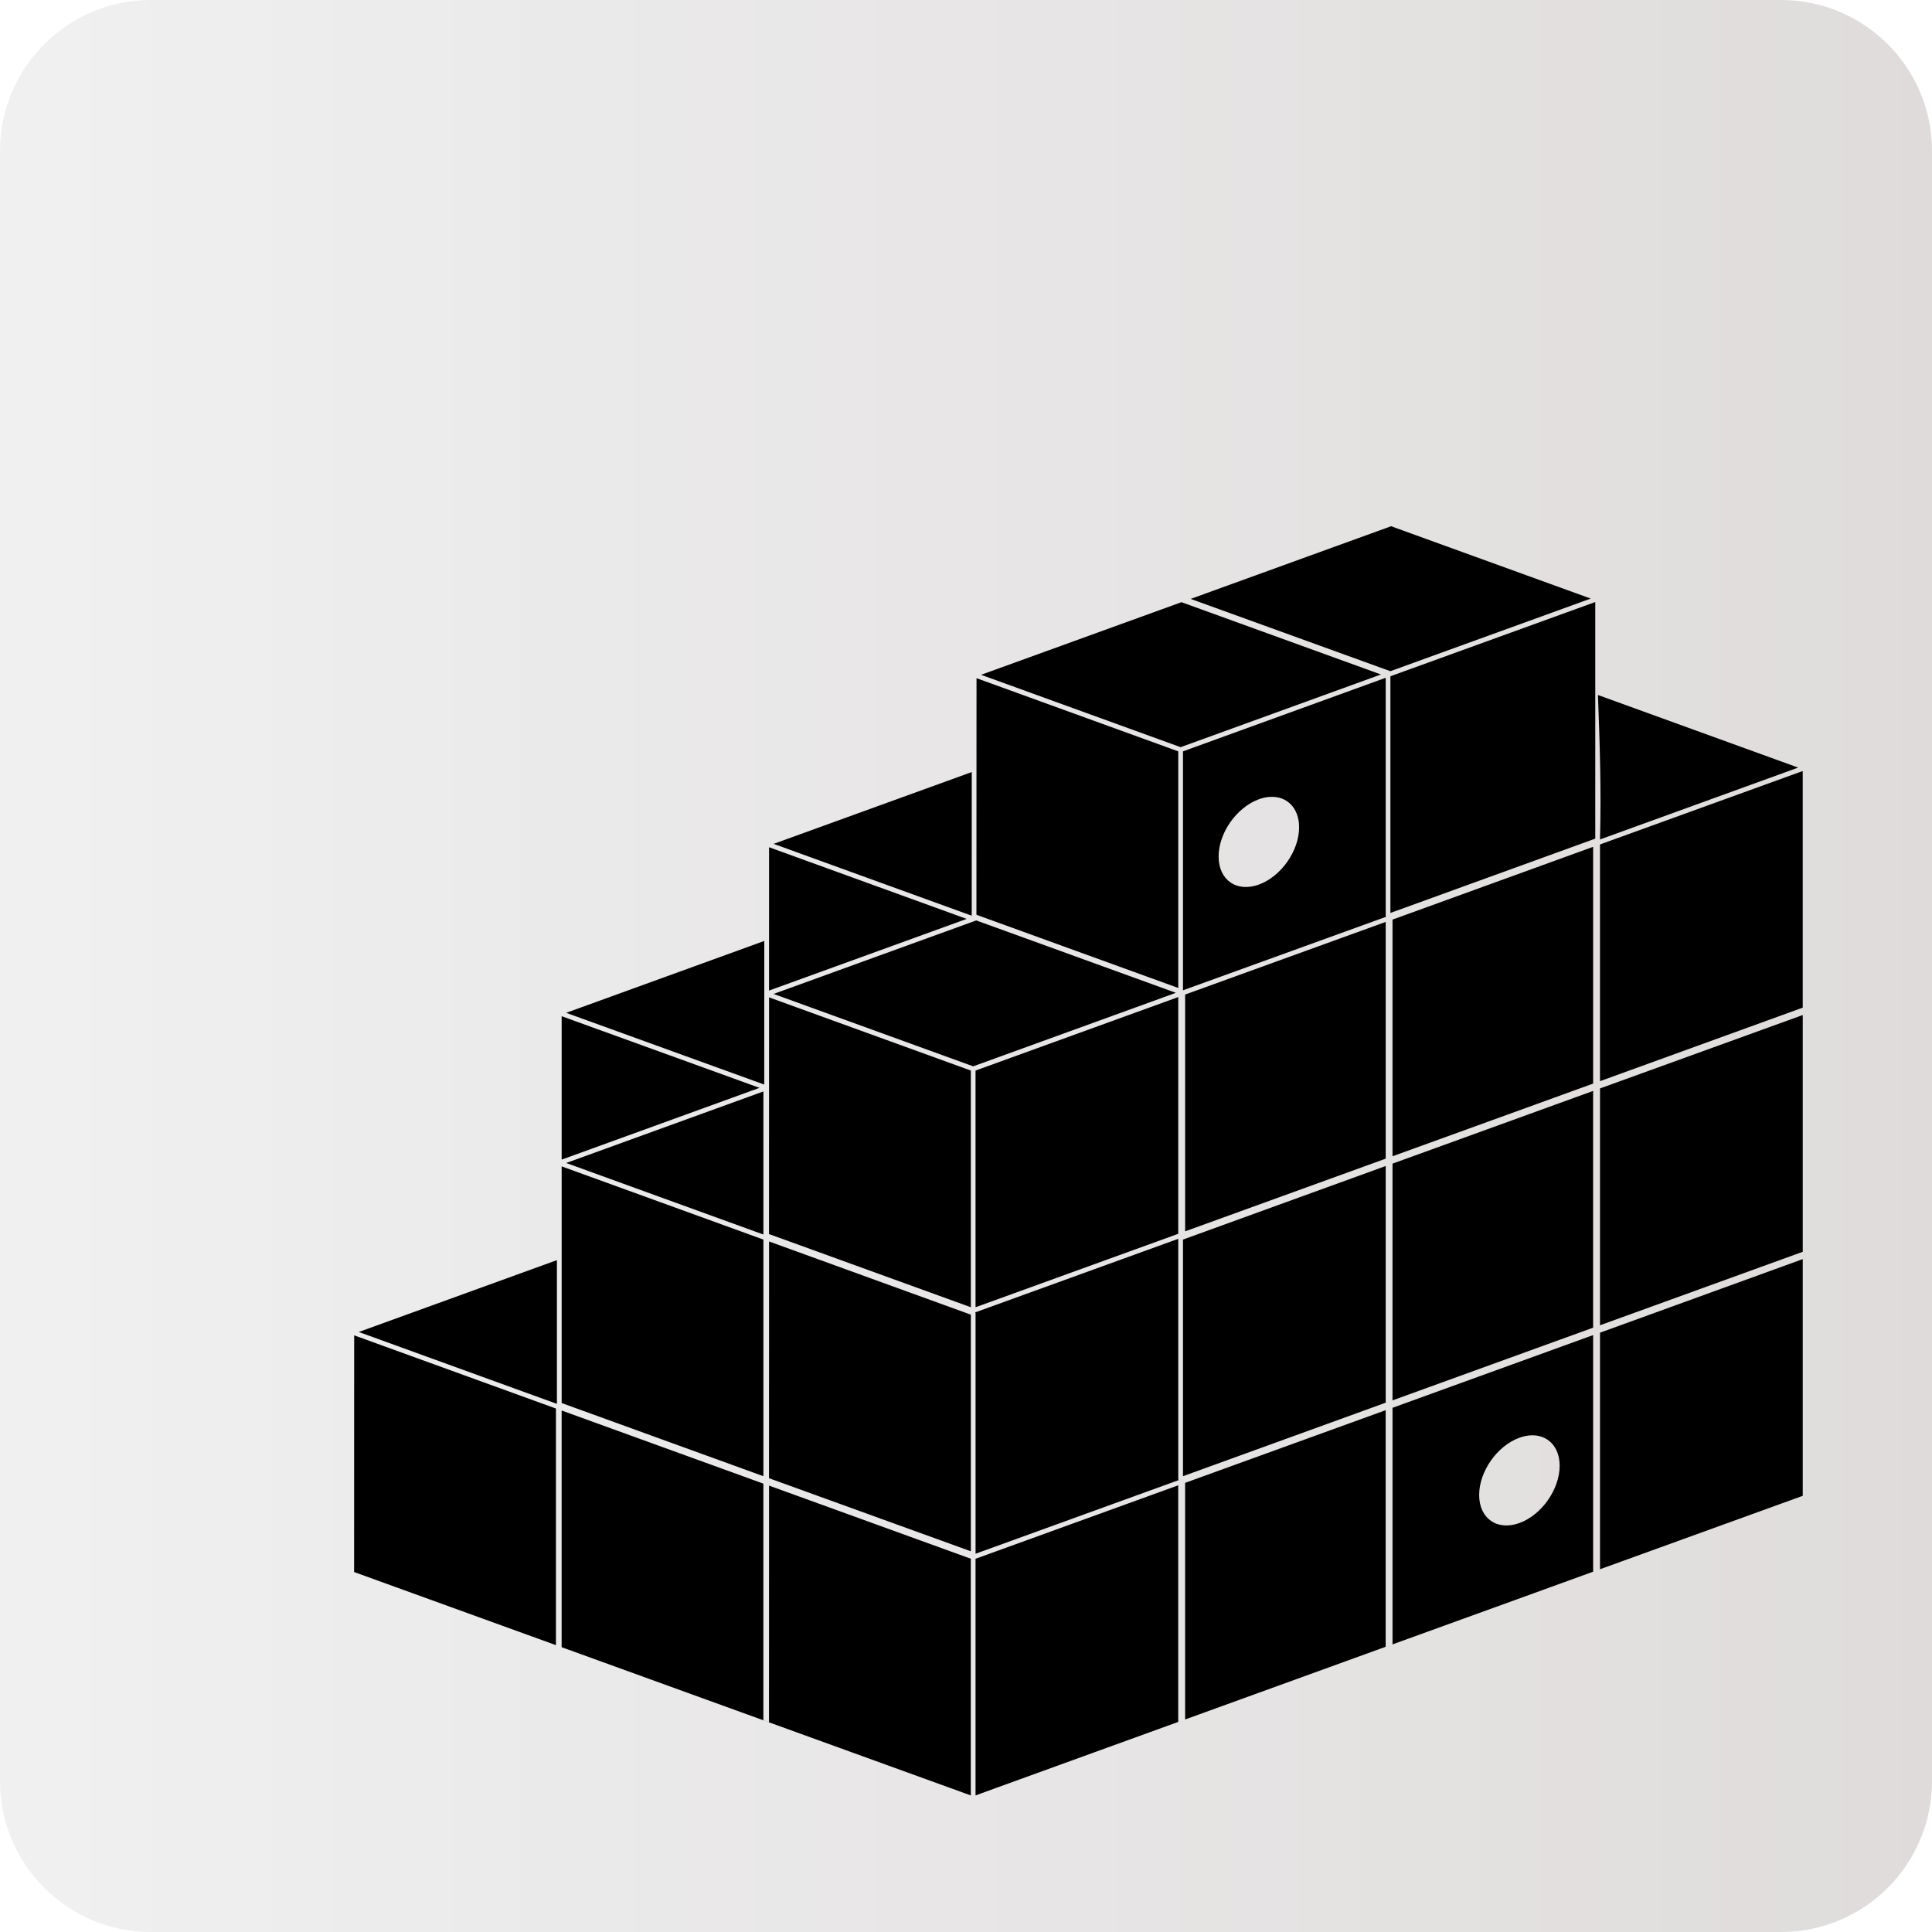
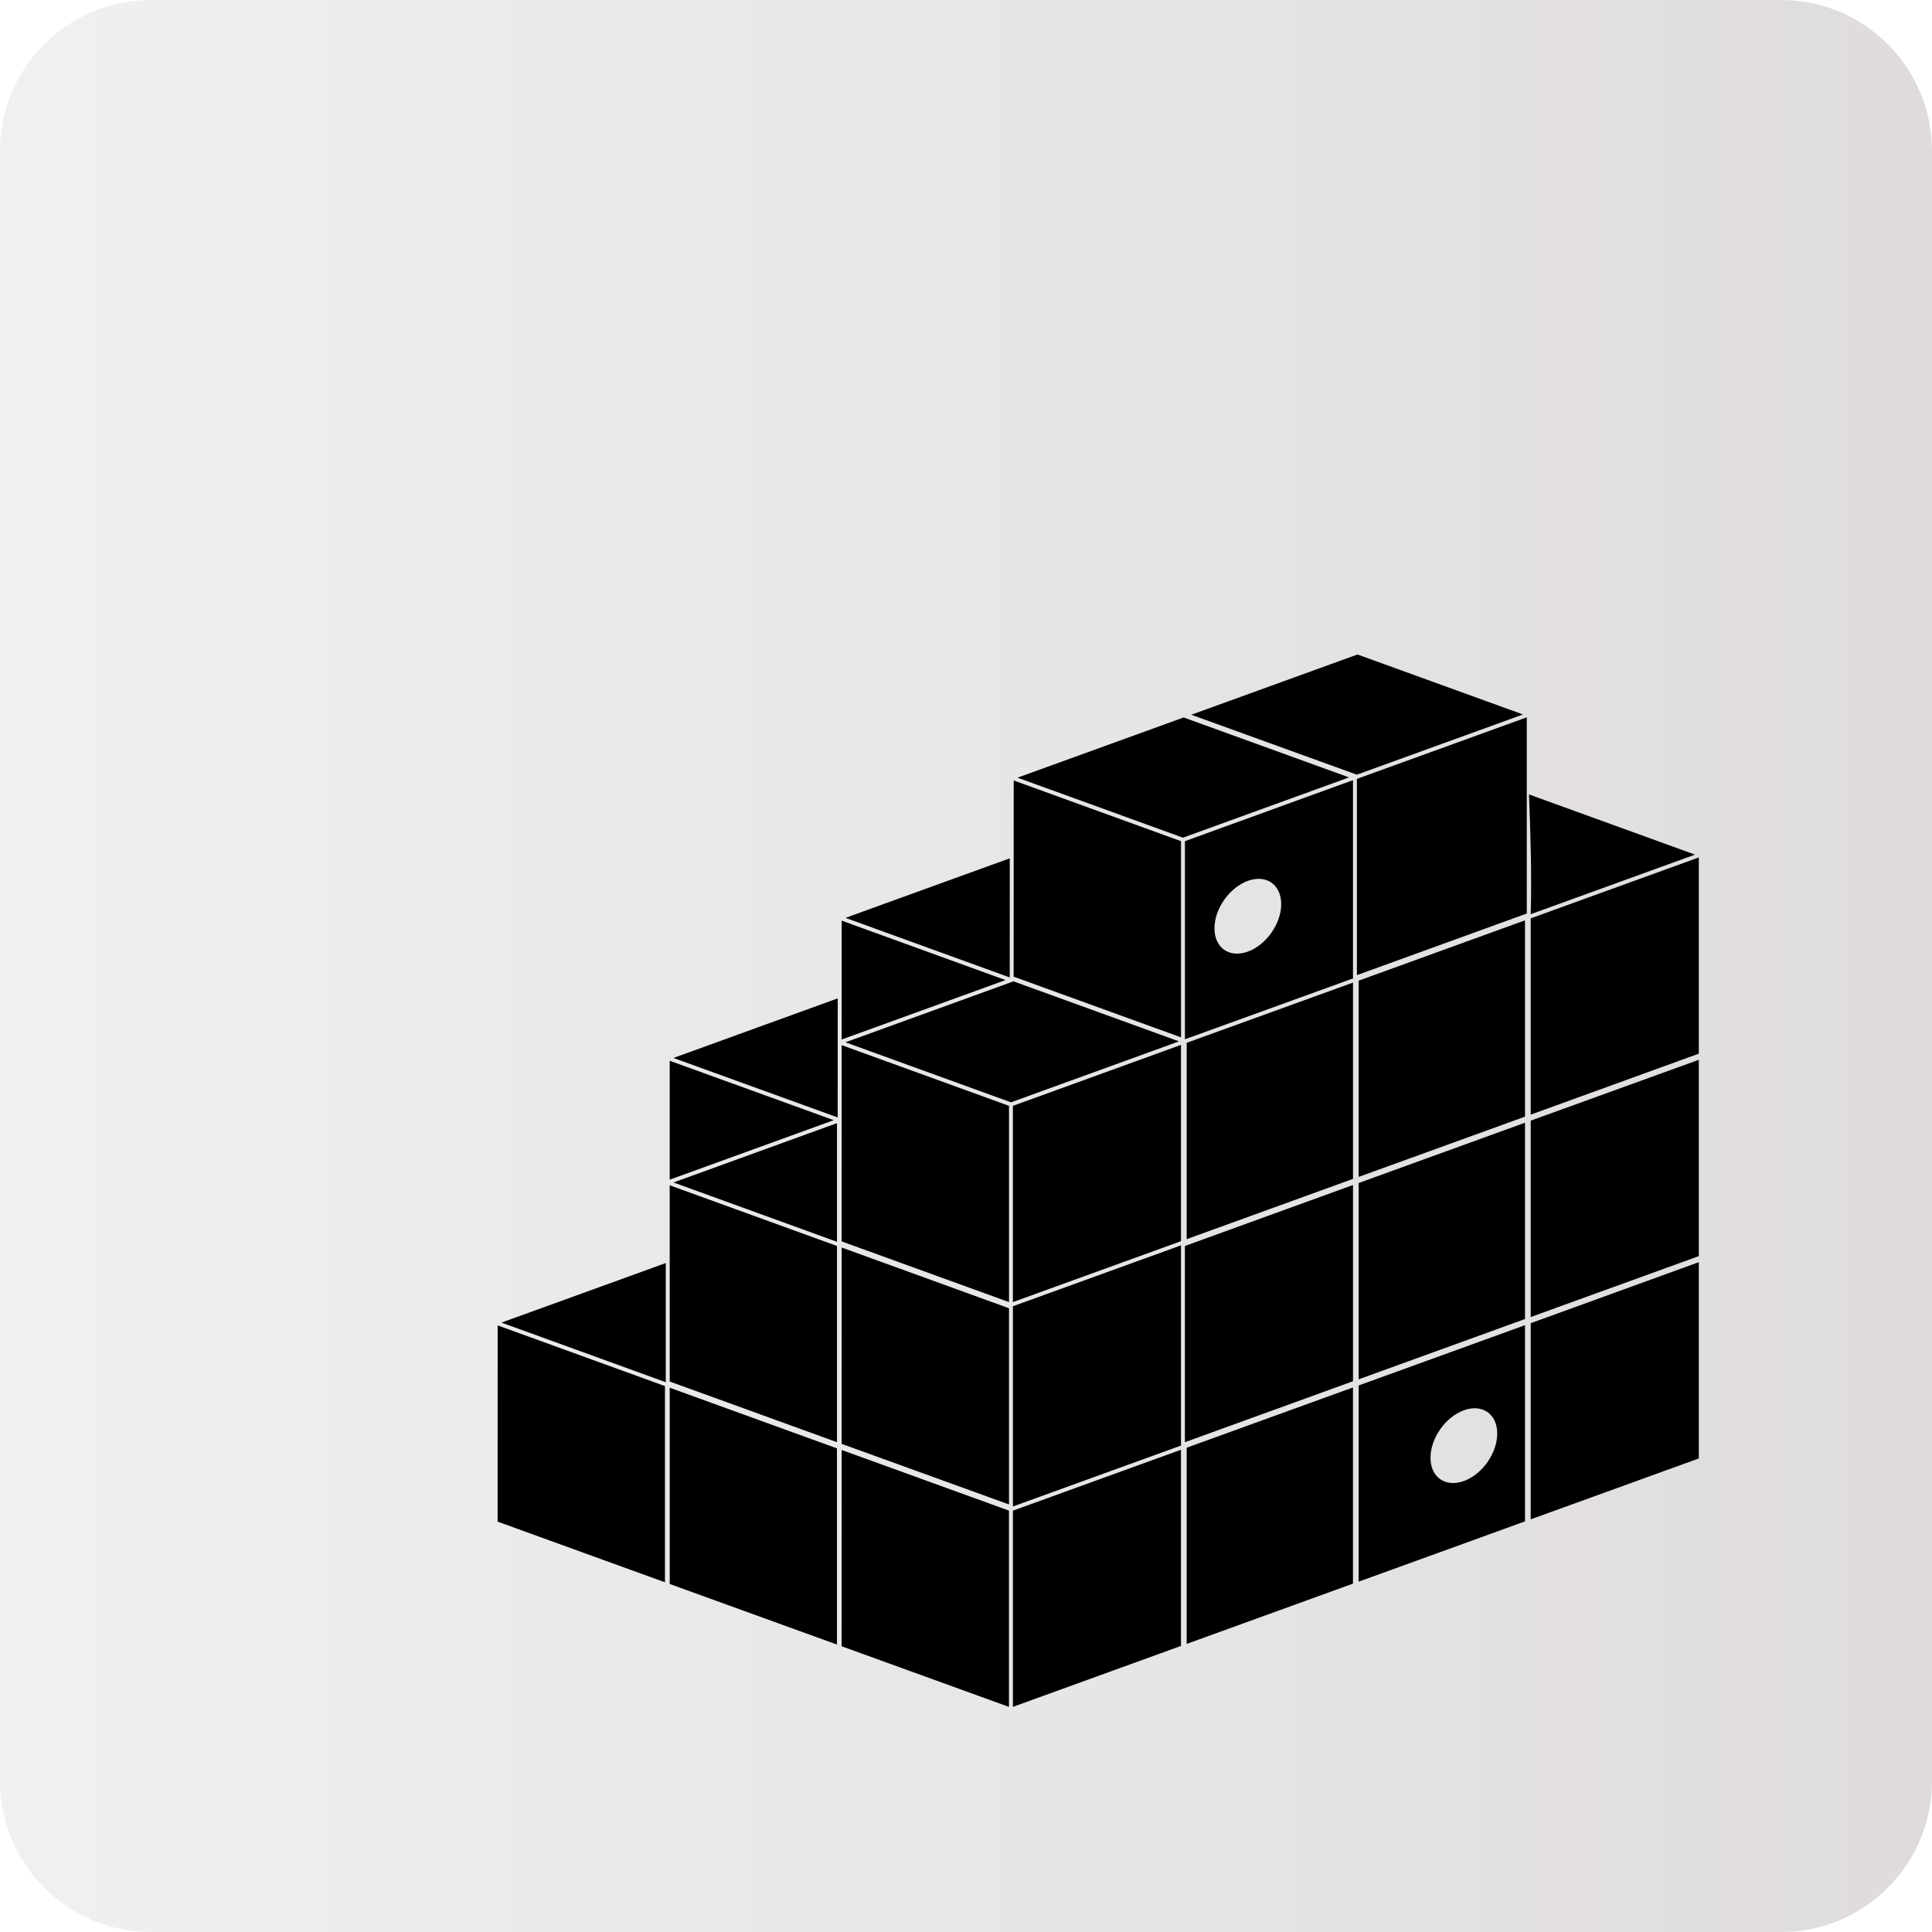
<svg xmlns="http://www.w3.org/2000/svg" width="1280" zoomAndPan="magnify" viewBox="0 0 960 960" height="1280" preserveAspectRatio="xMidYMid meet" version="1.0">
  <defs>
-     <clipPath id="a066df243b">
+     <clipPath id="6535c0014d">
      <path d="M 75 0 L 885 0 C 926.422 0 960 33.578 960 75 L 960 885 C 960 926.422 926.422 960 885 960 L 75 960 C 33.578 960 0 926.422 0 885 L 0 75 C 0 33.578 33.578 0 75 0 Z M 75 0 " clip-rule="nonzero" />
    </clipPath>
-     <linearGradient x1="0" gradientTransform="matrix(3.75, 0, 0, 3.75, 0.00000575, 0.00002)" y1="128" x2="256" gradientUnits="userSpaceOnUse" y2="128" id="549effe02d">
+     <linearGradient x1="0" gradientTransform="matrix(3.75, 0, 0, 3.75, 0.00000575, 0.00002)" y1="128" x2="256" gradientUnits="userSpaceOnUse" y2="128" id="410102cbef">
      <stop stop-opacity="1" stop-color="rgb(94.099%, 94.099%, 94.099%)" offset="0" />
      <stop stop-opacity="1" stop-color="rgb(93.996%, 93.971%, 93.971%)" offset="0.031" />
      <stop stop-opacity="1" stop-color="rgb(93.79%, 93.715%, 93.715%)" offset="0.062" />
      <stop stop-opacity="1" stop-color="rgb(93.584%, 93.459%, 93.459%)" offset="0.094" />
      <stop stop-opacity="1" stop-color="rgb(93.376%, 93.202%, 93.202%)" offset="0.125" />
      <stop stop-opacity="1" stop-color="rgb(93.17%, 92.946%, 92.946%)" offset="0.156" />
      <stop stop-opacity="1" stop-color="rgb(92.964%, 92.69%, 92.69%)" offset="0.188" />
      <stop stop-opacity="1" stop-color="rgb(92.758%, 92.433%, 92.433%)" offset="0.219" />
      <stop stop-opacity="1" stop-color="rgb(92.552%, 92.177%, 92.177%)" offset="0.25" />
      <stop stop-opacity="1" stop-color="rgb(92.346%, 91.92%, 91.92%)" offset="0.281" />
      <stop stop-opacity="1" stop-color="rgb(92.139%, 91.664%, 91.664%)" offset="0.312" />
      <stop stop-opacity="1" stop-color="rgb(91.933%, 91.409%, 91.409%)" offset="0.344" />
      <stop stop-opacity="1" stop-color="rgb(91.727%, 91.153%, 91.153%)" offset="0.375" />
      <stop stop-opacity="1" stop-color="rgb(91.521%, 90.897%, 90.897%)" offset="0.406" />
      <stop stop-opacity="1" stop-color="rgb(91.315%, 90.64%, 90.64%)" offset="0.438" />
      <stop stop-opacity="1" stop-color="rgb(91.109%, 90.384%, 90.384%)" offset="0.469" />
      <stop stop-opacity="1" stop-color="rgb(90.901%, 90.128%, 90.128%)" offset="0.5" />
      <stop stop-opacity="1" stop-color="rgb(90.695%, 89.871%, 89.871%)" offset="0.531" />
      <stop stop-opacity="1" stop-color="rgb(90.489%, 89.615%, 89.615%)" offset="0.562" />
      <stop stop-opacity="1" stop-color="rgb(90.283%, 89.359%, 89.359%)" offset="0.594" />
      <stop stop-opacity="1" stop-color="rgb(90.077%, 89.102%, 89.102%)" offset="0.625" />
      <stop stop-opacity="1" stop-color="rgb(89.871%, 88.846%, 88.846%)" offset="0.656" />
      <stop stop-opacity="1" stop-color="rgb(89.664%, 88.589%, 88.589%)" offset="0.688" />
      <stop stop-opacity="1" stop-color="rgb(89.458%, 88.333%, 88.333%)" offset="0.719" />
      <stop stop-opacity="1" stop-color="rgb(89.252%, 88.077%, 88.077%)" offset="0.75" />
      <stop stop-opacity="1" stop-color="rgb(89.046%, 87.82%, 87.82%)" offset="0.781" />
      <stop stop-opacity="1" stop-color="rgb(88.84%, 87.564%, 87.564%)" offset="0.812" />
      <stop stop-opacity="1" stop-color="rgb(88.634%, 87.309%, 87.309%)" offset="0.844" />
      <stop stop-opacity="1" stop-color="rgb(88.426%, 87.053%, 87.053%)" offset="0.875" />
      <stop stop-opacity="1" stop-color="rgb(88.22%, 86.797%, 86.797%)" offset="0.906" />
      <stop stop-opacity="1" stop-color="rgb(88.014%, 86.54%, 86.54%)" offset="0.938" />
      <stop stop-opacity="1" stop-color="rgb(87.808%, 86.284%, 86.284%)" offset="0.969" />
      <stop stop-opacity="1" stop-color="rgb(87.602%, 86.028%, 86.028%)" offset="1" />
    </linearGradient>
  </defs>
-   <g clip-path="url(#a066df243b)">
-     <rect x="-96" fill="url(#549effe02d)" width="1152" y="-96" height="1152" />
+   <g clip-path="url(#6535c0014d)">
+     <rect x="-96" fill="url(#410102cbef)" width="1152" y="-96" height="1152" />
  </g>
-   <path fill="#000000" d="M 691.23 261.48 L 591.637 297.594 L 690.859 333.512 L 790.418 297.43 Z M 792.68 299.145 L 690.887 336.035 L 690.887 453.637 L 792.68 416.715 Z M 587.066 299.223 L 487.492 335.305 L 586.648 371.266 L 686.188 335.141 Z M 688.543 336.789 L 587.82 373.352 L 587.82 492.074 L 688.824 455.512 L 688.543 455.309 L 688.543 336.781 Z M 485.23 336.988 L 485.184 454.547 L 585.477 490.914 L 585.477 373.348 Z M 794.016 345.34 C 794.879 368.945 795.723 392.395 795.031 417.125 L 893.504 381.414 Z M 895.766 383.117 L 795.031 419.609 L 795.031 537.227 L 895.766 500.691 Z M 482.859 383.637 L 384.418 419.312 L 482.84 455.008 L 482.863 383.633 Z M 631.461 395.941 L 631.473 395.941 C 639.609 395.676 645.52 401.582 645.52 411.09 C 645.52 422.793 636.566 435.531 625.523 439.543 C 614.48 443.539 605.523 437.301 605.523 425.59 C 605.523 413.879 614.484 401.168 625.523 397.148 C 627.438 396.43 629.418 396.027 631.461 395.941 M 791.613 420.789 L 691.938 456.941 L 691.938 574.543 L 791.613 538.434 Z M 382.148 420.984 L 382.137 465.867 L 382.137 465.898 L 382.125 492.211 L 480.328 456.602 Z M 485.09 457.359 L 384.395 493.879 L 483.57 529.852 L 584.281 493.324 Z M 688.547 458.098 L 588.883 494.188 L 588.883 611.844 L 688.547 575.73 Z M 379.781 467.551 L 281.324 503.27 L 379.754 538.914 L 379.77 467.539 Z M 585.473 495.438 L 484.742 531.957 L 484.742 649.559 L 585.465 613.066 Z M 382.148 495.59 L 382.113 613.195 L 482.406 649.562 L 482.406 531.957 Z M 895.773 504.367 L 795.039 540.836 L 795.039 658.516 L 895.773 622.008 Z M 279.082 504.945 L 279.082 576.207 L 377.391 540.547 L 279.074 504.945 Z M 791.609 542.078 L 691.934 578.207 L 691.934 695.84 L 791.609 659.711 Z M 379.324 542.332 L 281.344 577.883 L 379.324 613.43 Z M 688.547 579.387 L 587.816 615.938 L 587.816 733.516 L 688.547 696.988 Z M 279.082 579.562 L 279.082 697.16 L 379.324 733.516 L 379.324 615.938 Z M 585.465 615.562 L 484.539 652.129 L 484.75 652.426 L 484.75 772.043 L 585.801 735.422 L 585.473 735.195 L 585.473 615.562 Z M 382.148 616.875 L 382.113 734.512 L 482.41 770.828 L 482.41 653.254 Z M 895.773 625.648 L 795.039 662.203 L 795.039 779.746 L 895.773 743.266 Z M 276.723 626.16 L 178.27 661.855 L 276.727 697.574 L 276.727 626.168 Z M 791.613 663.402 L 691.938 699.527 L 691.938 817.086 L 794.527 779.93 C 768.328 789.414 749.277 796.32 791.613 780.965 Z M 175.988 663.531 L 175.953 781.129 L 276.246 817.465 L 276.246 699.895 L 175.988 663.527 Z M 688.531 700.715 L 588.879 736.824 L 588.879 854.398 L 688.531 818.27 Z M 279.074 700.879 L 279.074 818.48 C 328.562 836.383 506.836 901.02 379.316 854.762 L 379.316 737.211 L 279.074 700.871 Z M 379.316 854.762 L 379.316 854.785 L 279.074 818.48 L 482.387 892.141 L 482.387 774.523 L 382.141 738.184 L 382.105 855.77 Z M 760.918 713.199 L 760.93 713.199 C 769.062 712.941 774.98 718.848 774.98 728.336 C 774.98 740.051 766.02 752.789 754.98 756.785 C 743.945 760.797 734.984 754.547 734.984 742.844 C 734.984 731.125 743.938 718.395 754.98 714.406 C 756.898 713.691 758.875 713.289 760.918 713.207 Z M 585.453 738.047 L 484.742 774.547 L 484.742 892.141 L 495.52 888.211 L 585.453 855.609 Z M 585.453 738.047 " fill-opacity="1" fill-rule="nonzero" />
+   <path fill="#000000" d="M 674.523 325.207 L 591.941 355.152 L 674.215 384.934 L 756.77 355.016 Z M 758.645 356.438 L 674.238 387.027 L 674.238 484.543 L 758.645 453.926 Z M 588.152 356.504 L 505.586 386.422 L 587.805 416.238 L 670.344 386.285 Z M 672.297 387.652 L 588.777 417.973 L 588.777 516.414 L 672.531 486.098 L 672.297 485.926 L 672.297 387.648 Z M 503.711 387.816 L 503.672 485.297 L 586.836 515.453 L 586.836 417.969 Z M 759.75 394.746 C 760.469 414.316 761.168 433.762 760.598 454.266 L 842.246 424.656 Z M 844.125 426.066 L 760.598 456.324 L 760.598 553.855 L 844.125 523.559 Z M 501.742 426.5 L 420.117 456.082 L 501.73 485.68 L 501.75 426.496 Z M 624.965 436.703 L 624.973 436.703 C 631.723 436.48 636.621 441.379 636.621 449.262 C 636.621 458.969 629.195 469.527 620.039 472.855 C 610.883 476.168 603.457 470.996 603.457 461.285 C 603.457 451.578 610.887 441.035 620.039 437.703 C 621.629 437.109 623.27 436.773 624.965 436.703 M 757.762 457.309 L 675.113 487.285 L 675.113 584.797 L 757.762 554.855 Z M 418.234 457.465 L 418.227 494.684 L 418.227 494.707 L 418.215 516.527 L 499.645 487 Z M 503.594 487.629 L 420.098 517.914 L 502.336 547.738 L 585.844 517.453 Z M 672.301 488.242 L 589.66 518.164 L 589.66 615.727 L 672.301 585.781 Z M 416.273 496.078 L 334.633 525.699 L 416.25 555.254 L 416.262 496.07 Z M 586.828 519.203 L 503.305 549.484 L 503.305 647 L 586.824 616.742 Z M 418.234 519.328 L 418.207 616.848 L 501.367 647.004 L 501.367 549.484 Z M 844.129 526.609 L 760.602 556.848 L 760.602 654.43 L 844.129 624.156 Z M 332.773 527.086 L 332.773 586.176 L 414.293 556.609 L 332.77 527.086 Z M 757.758 557.875 L 675.105 587.832 L 675.105 685.375 L 757.758 655.418 Z M 415.895 558.086 L 334.652 587.566 L 415.895 617.039 Z M 672.301 588.816 L 588.773 619.121 L 588.773 716.613 L 672.301 686.328 Z M 332.773 588.961 L 332.773 686.469 L 415.895 716.613 L 415.895 619.121 Z M 586.824 618.809 L 503.137 649.129 L 503.312 649.379 L 503.312 748.562 L 587.102 718.195 L 586.828 718.008 L 586.828 618.809 Z M 418.234 619.898 L 418.207 717.441 L 501.371 747.555 L 501.371 650.062 Z M 844.129 627.172 L 760.602 657.484 L 760.602 754.949 L 844.129 724.703 Z M 330.816 627.598 L 249.18 657.195 L 330.82 686.812 L 330.82 627.605 Z M 757.762 658.477 L 675.113 688.43 L 675.113 785.914 L 760.18 755.102 C 738.453 762.965 722.656 768.691 757.762 755.961 Z M 247.289 658.586 L 247.262 756.094 L 330.422 786.227 L 330.422 688.738 L 247.289 658.582 Z M 672.285 689.418 L 589.656 719.359 L 589.656 816.852 L 672.285 786.895 Z M 332.77 689.555 L 332.77 787.066 C 373.801 801.91 521.625 855.512 415.887 817.152 L 415.887 719.68 L 332.77 689.547 Z M 415.887 817.152 L 415.887 817.172 L 332.77 787.066 L 501.355 848.145 L 501.355 750.617 L 418.23 720.488 L 418.203 817.988 Z M 732.309 699.77 L 732.32 699.77 C 739.062 699.555 743.969 704.453 743.969 712.32 C 743.969 722.035 736.539 732.598 727.387 735.91 C 718.234 739.238 710.805 734.055 710.805 724.352 C 710.805 714.633 718.23 704.078 727.387 700.77 C 728.973 700.176 730.617 699.844 732.309 699.773 Z M 586.816 720.375 L 503.305 750.637 L 503.305 848.145 L 512.242 844.891 L 586.816 817.855 Z M 586.816 720.375 " fill-opacity="1" fill-rule="nonzero" />
</svg>
